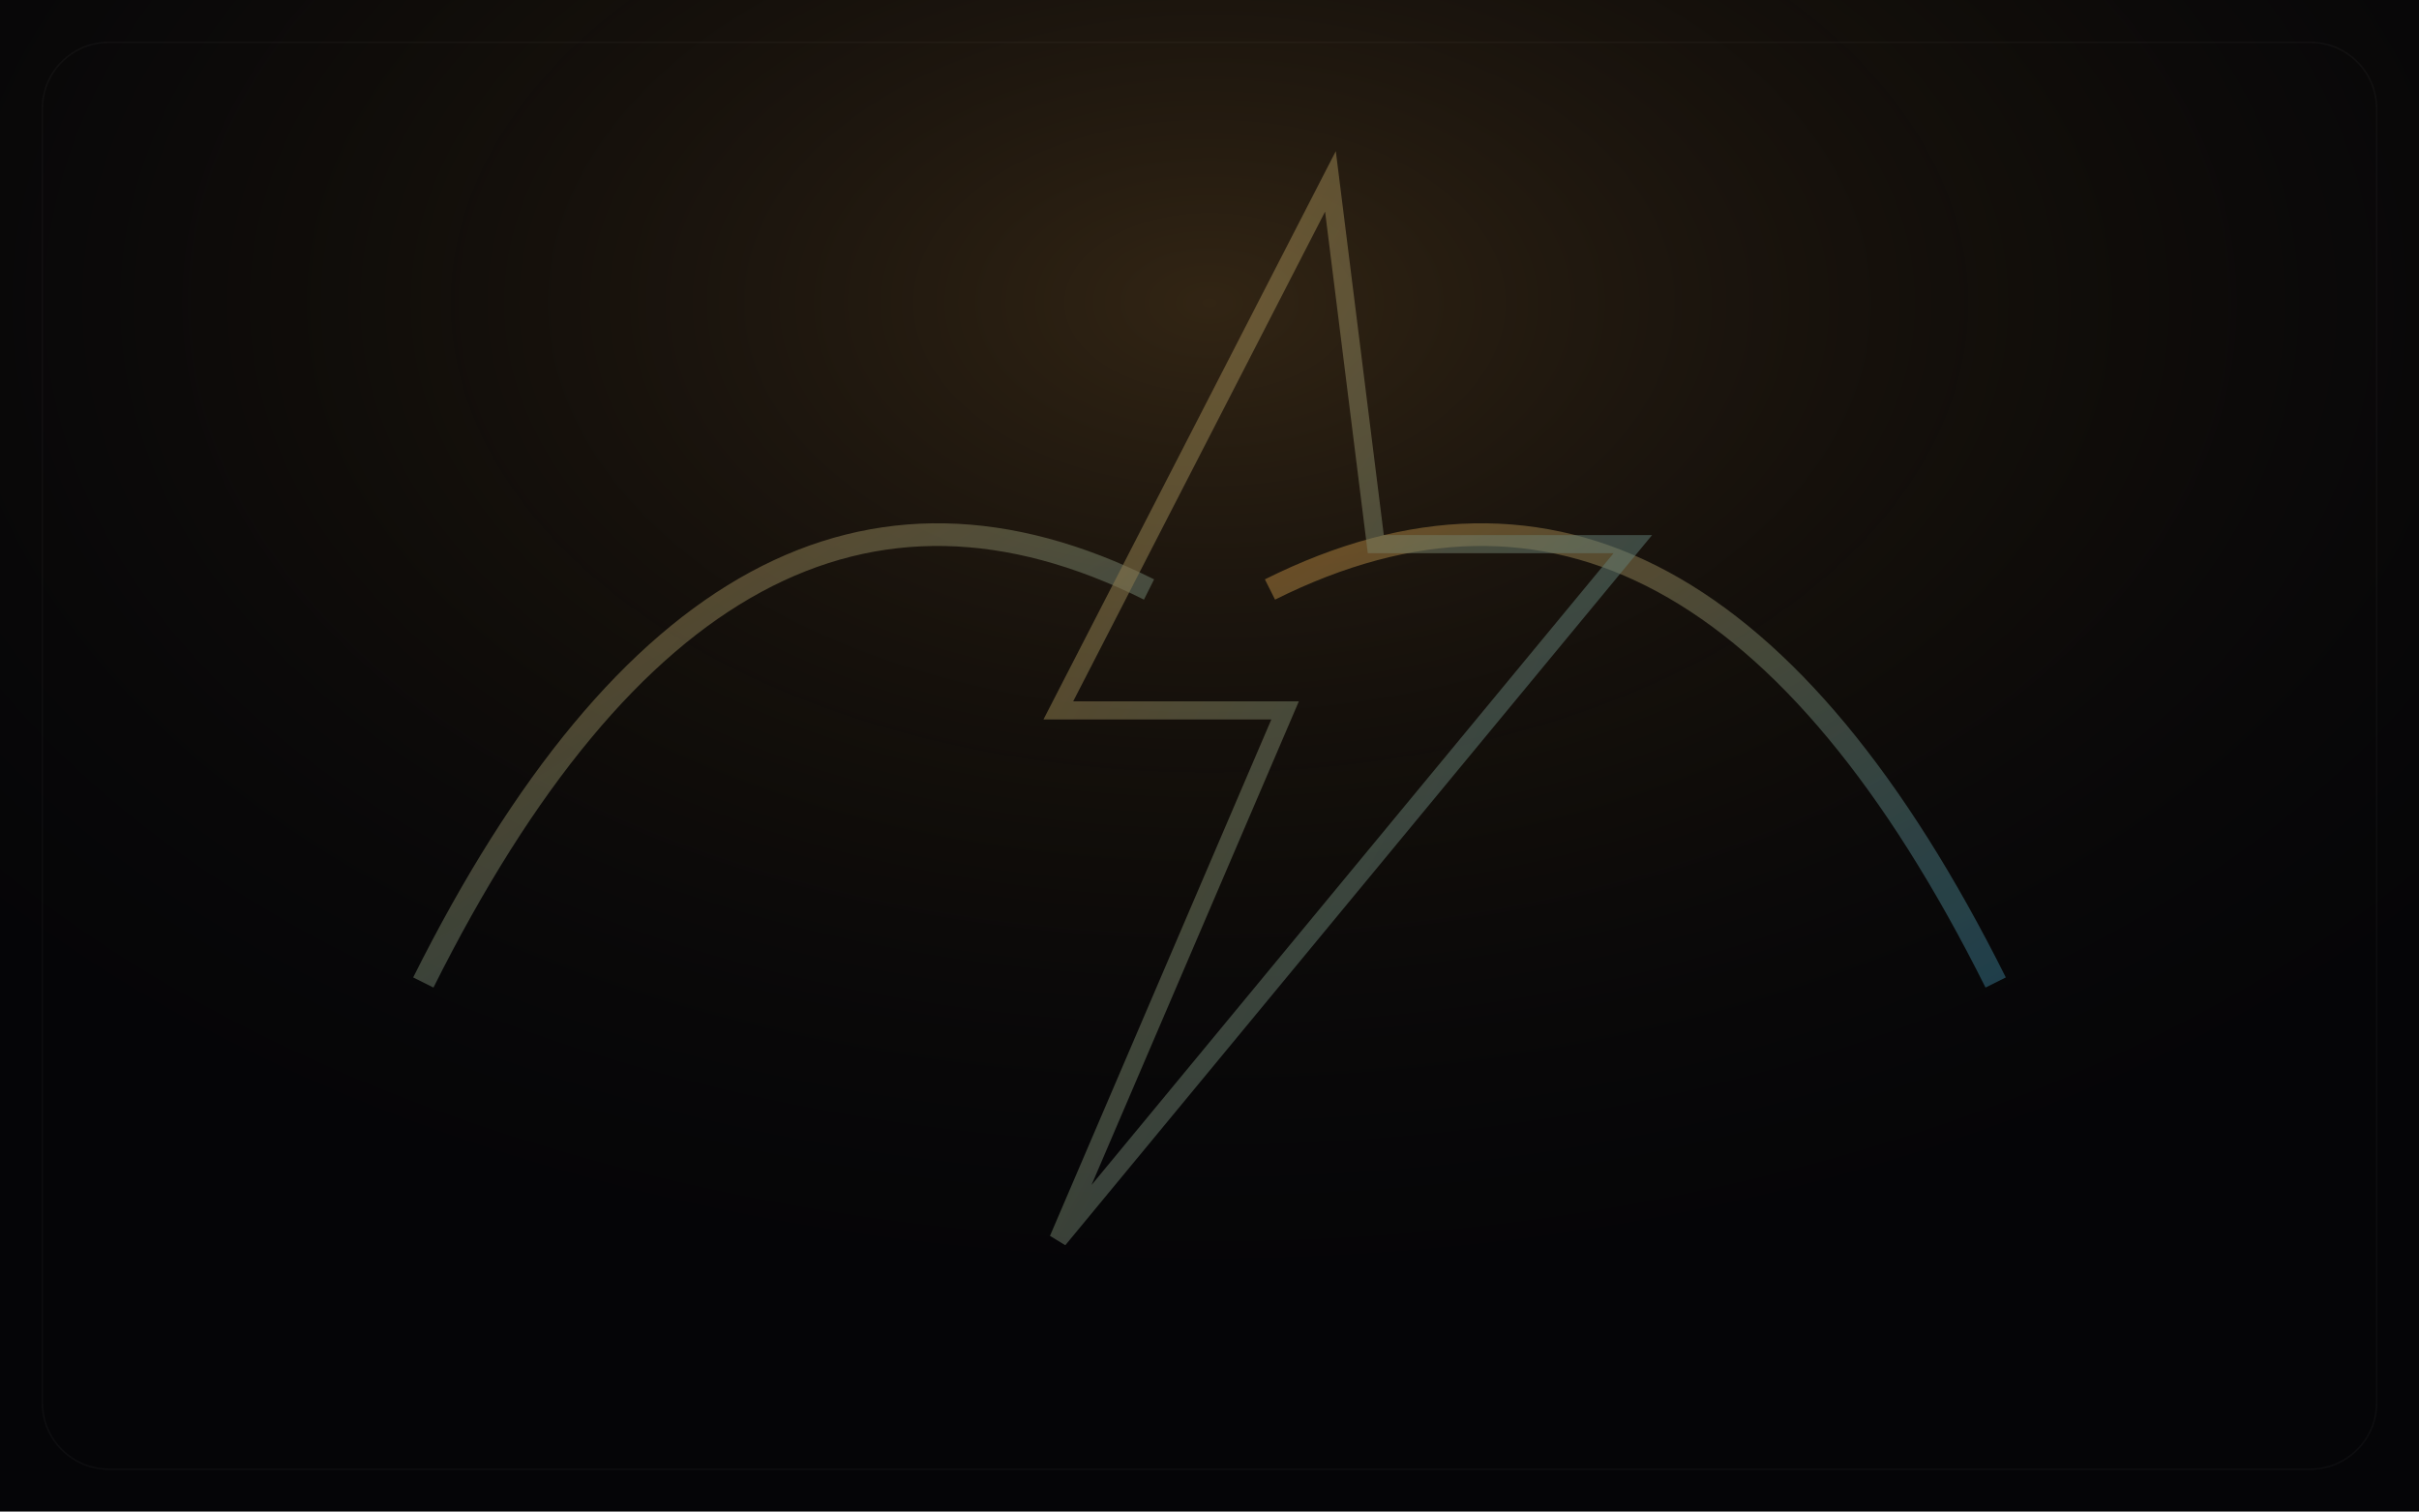
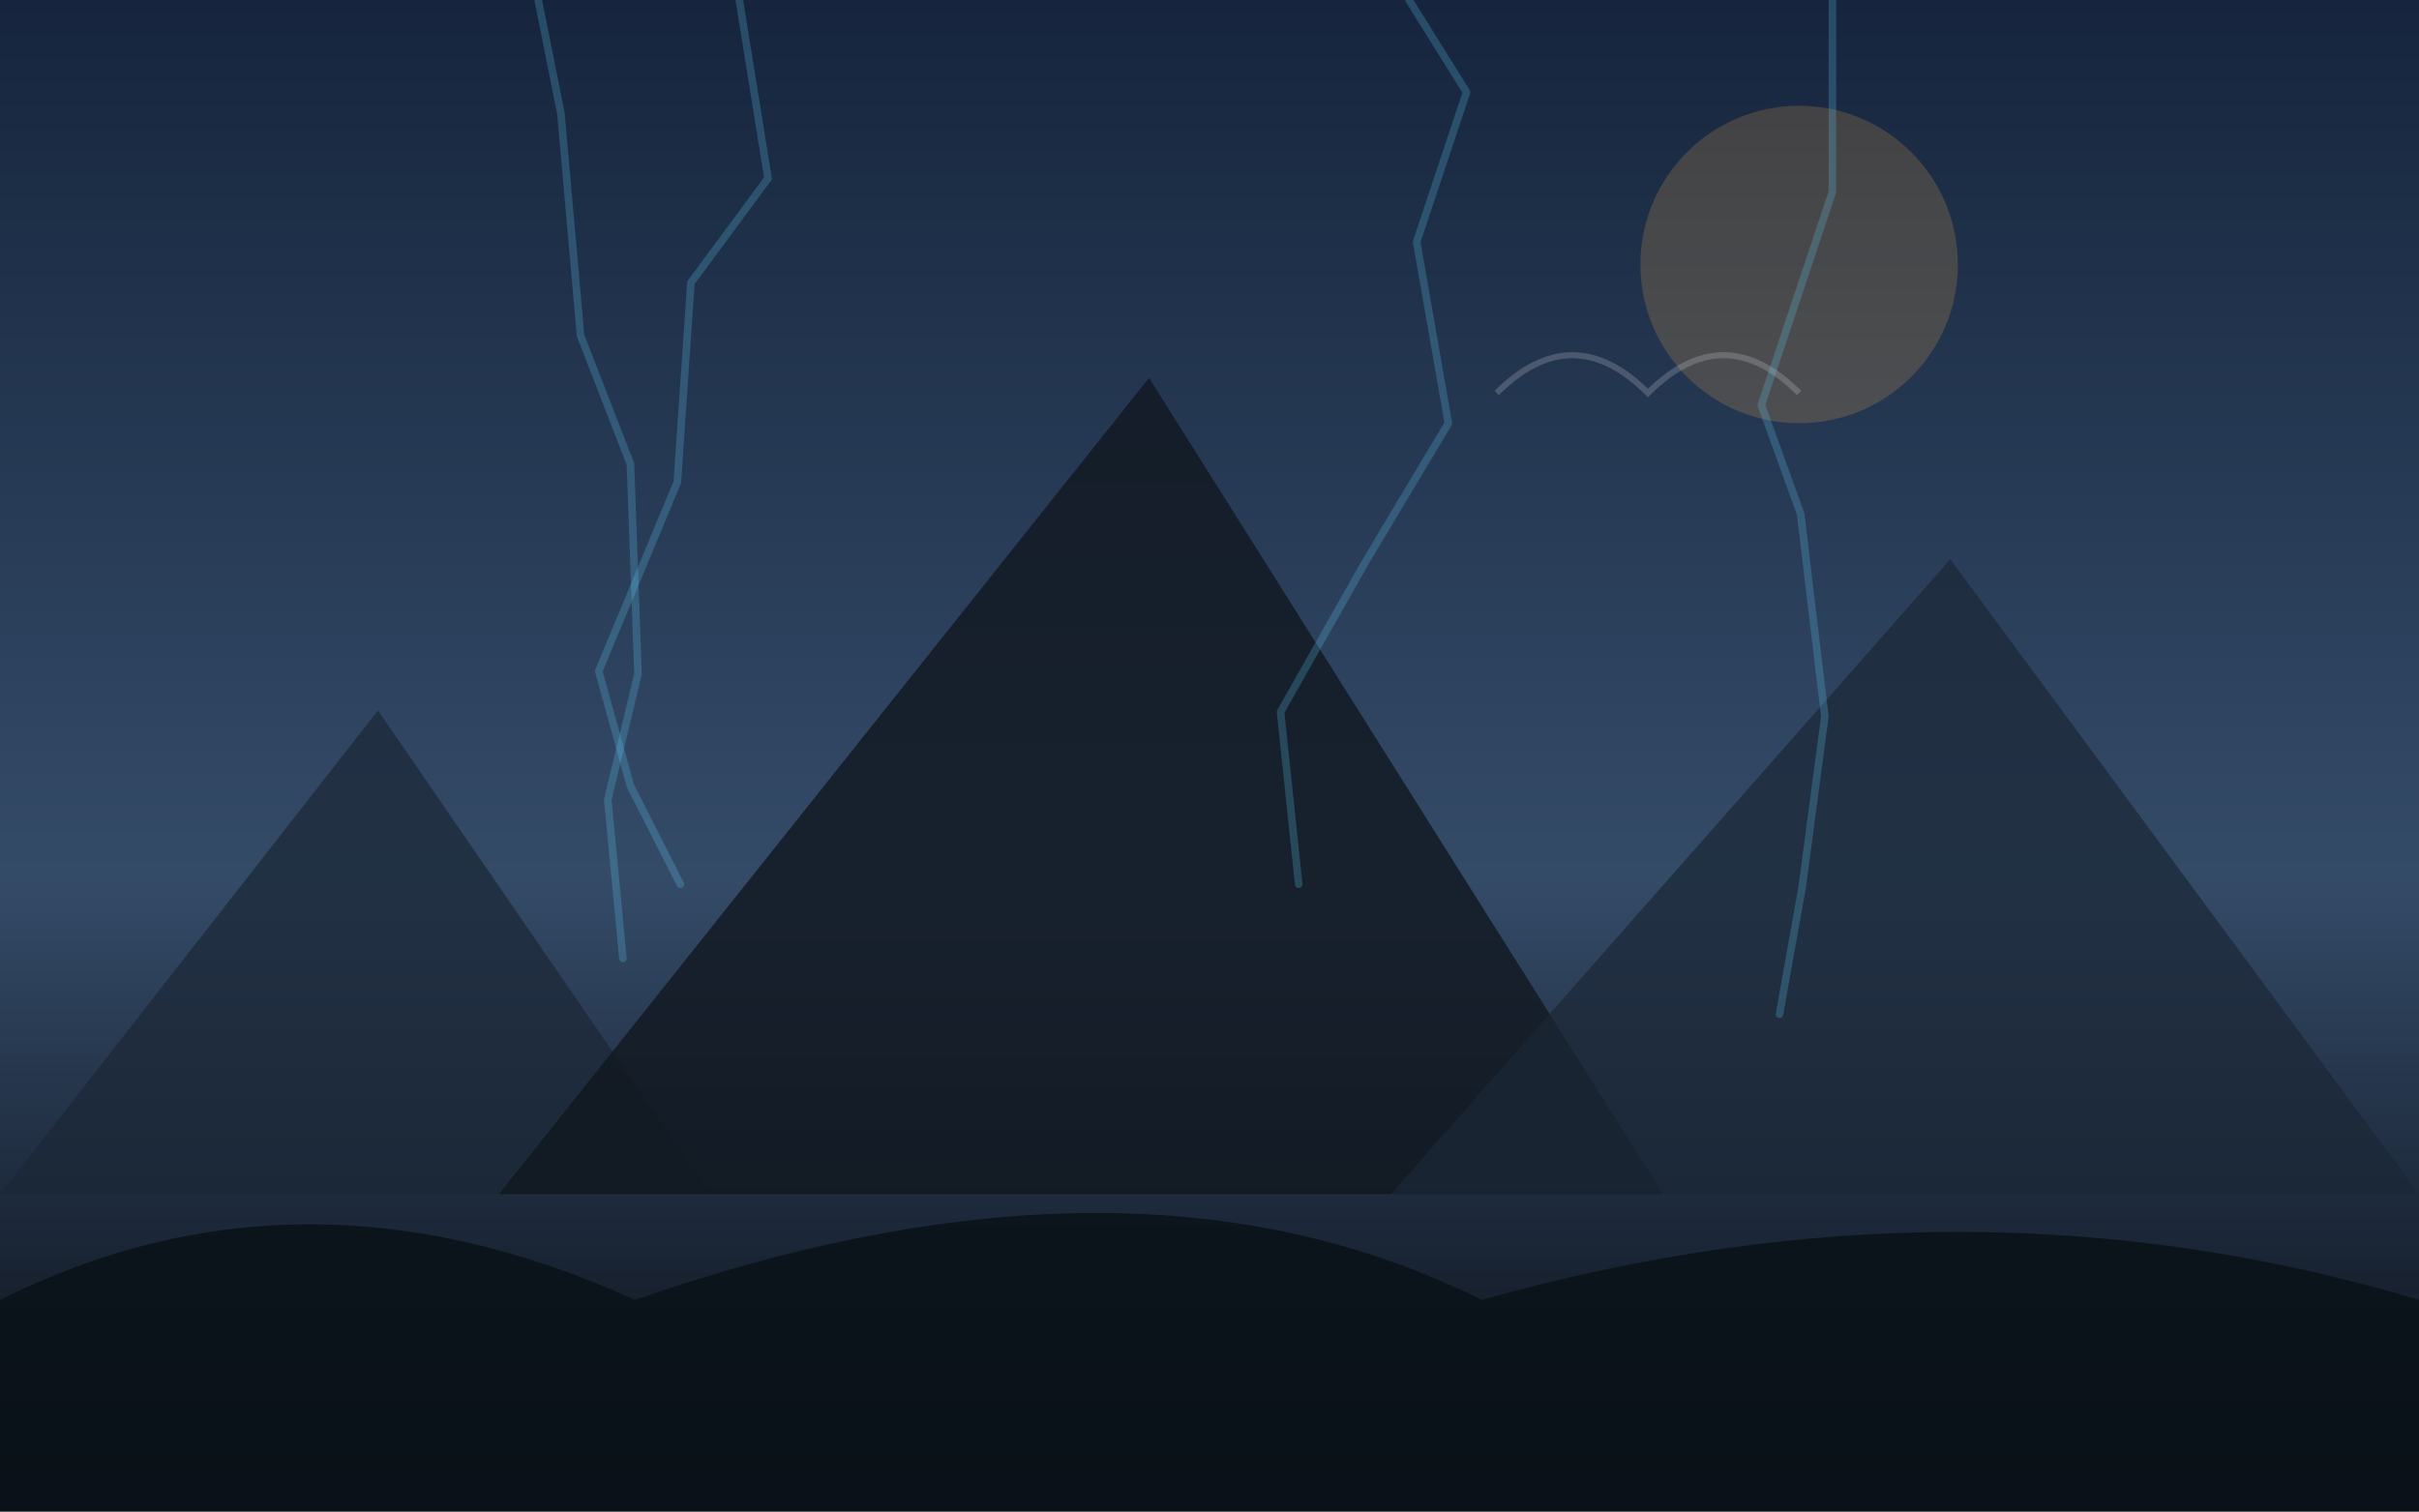
<svg xmlns="http://www.w3.org/2000/svg" viewBox="0 0 1600 1000" preserveAspectRatio="xMidYMid slice">
  <defs>
-     <linearGradient id="g" x1="0" y1="0" x2="1" y2="1">
-       <stop offset="0" stop-color="#ffb64d" stop-opacity=".60" />
-       <stop offset="1" stop-color="#62d8ff" stop-opacity=".46" />
+     <linearGradient id="sky" x1="0" y1="0" x2="0" y2="1">
+       <stop offset="0%" stop-color="#16253d" />
+       <stop offset="58%" stop-color="#344b68" />
+       <stop offset="100%" stop-color="#080b12" />
    </linearGradient>
-     <radialGradient id="r" cx="50%" cy="20%" r="70%">
-       <stop offset="0" stop-color="#ffb64d" stop-opacity=".18" />
-       <stop offset="1" stop-color="#050507" stop-opacity="0" />
-     </radialGradient>
-     <filter id="blur">
-       <feGaussianBlur stdDeviation="18" />
-     </filter>
  </defs>
-   <rect width="1600" height="1000" fill="#050507" />
-   <rect width="1600" height="1000" fill="url(#r)" />
-   <g fill="none" stroke="url(#g)" opacity=".58">
-     <path d="M280 650 Q480 250 760 390" stroke-width="15" />
-     <path d="M1320 650 Q1120 250 840 390" stroke-width="15" />
-     <path d="M880 120 L700 470 H850 L700 820 L1080 360 H910Z" stroke-width="12" />
-   </g>
-   <rect x="28" y="28" width="1544" height="944" rx="44" fill="none" stroke="white" stroke-opacity=".035" />
+   <rect width="1600" height="1000" fill="url(#sky)" />
+   <circle cx="1190" cy="175" r="105" fill="#ffb64d" opacity=".18" />
+   <polygon points="0,790 250,470 470,790" fill="#1b2736" opacity="0.72" />
+   <polygon points="330,790 760,250 1100,790" fill="#10161e" opacity="0.78" />
+   <polygon points="920,790 1290,370 1600,790" fill="#1b2736" opacity="0.72" />
+   <path d="M 0 860 Q 200 760 420 860 Q 750 745 980 860 Q 1300 770 1600 860 L 1600 1000 L 0 1000 Z" fill="#0a1218" opacity="0.9" />
+   <path d="M 990 260 Q 1040 210 1090 260 Q 1140 210 1190 260" fill="none" stroke="#ffffff" stroke-width="4" opacity=".18" />
+   <polyline points="932,0 970,61 937,160 958,280 903,372 847,471 859,585" fill="none" stroke="#62d8ff" stroke-width="5" opacity="0.22" stroke-linecap="round" stroke-linejoin="round" />
+   <polyline points="356,0 371,75 384,222 417,307 422,446 402,529 412,634" fill="none" stroke="#62d8ff" stroke-width="5" opacity="0.22" stroke-linecap="round" stroke-linejoin="round" />
+   <polyline points="1212,0 1212,127 1165,268 1191,340 1207,474 1192,587 1177,671" fill="none" stroke="#62d8ff" stroke-width="5" opacity="0.22" stroke-linecap="round" stroke-linejoin="round" />
+   <polyline points="489,0 508,118 457,187 448,319 396,444 417,520 450,585" fill="none" stroke="#62d8ff" stroke-width="5" opacity="0.22" stroke-linecap="round" stroke-linejoin="round" />
</svg>
